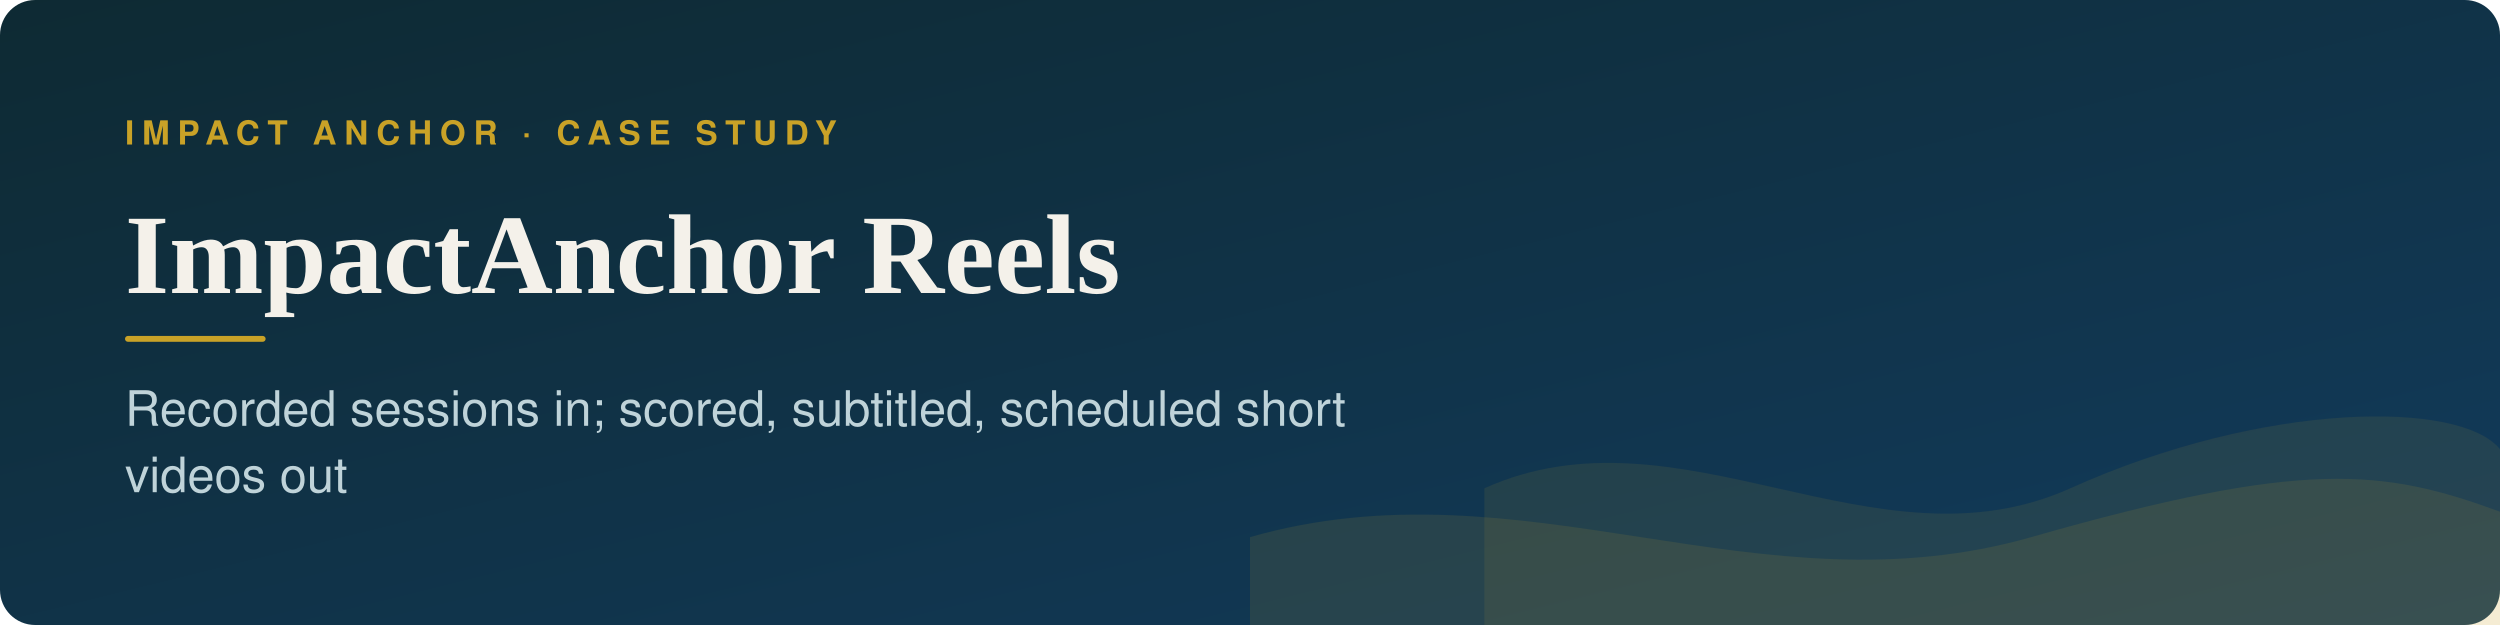
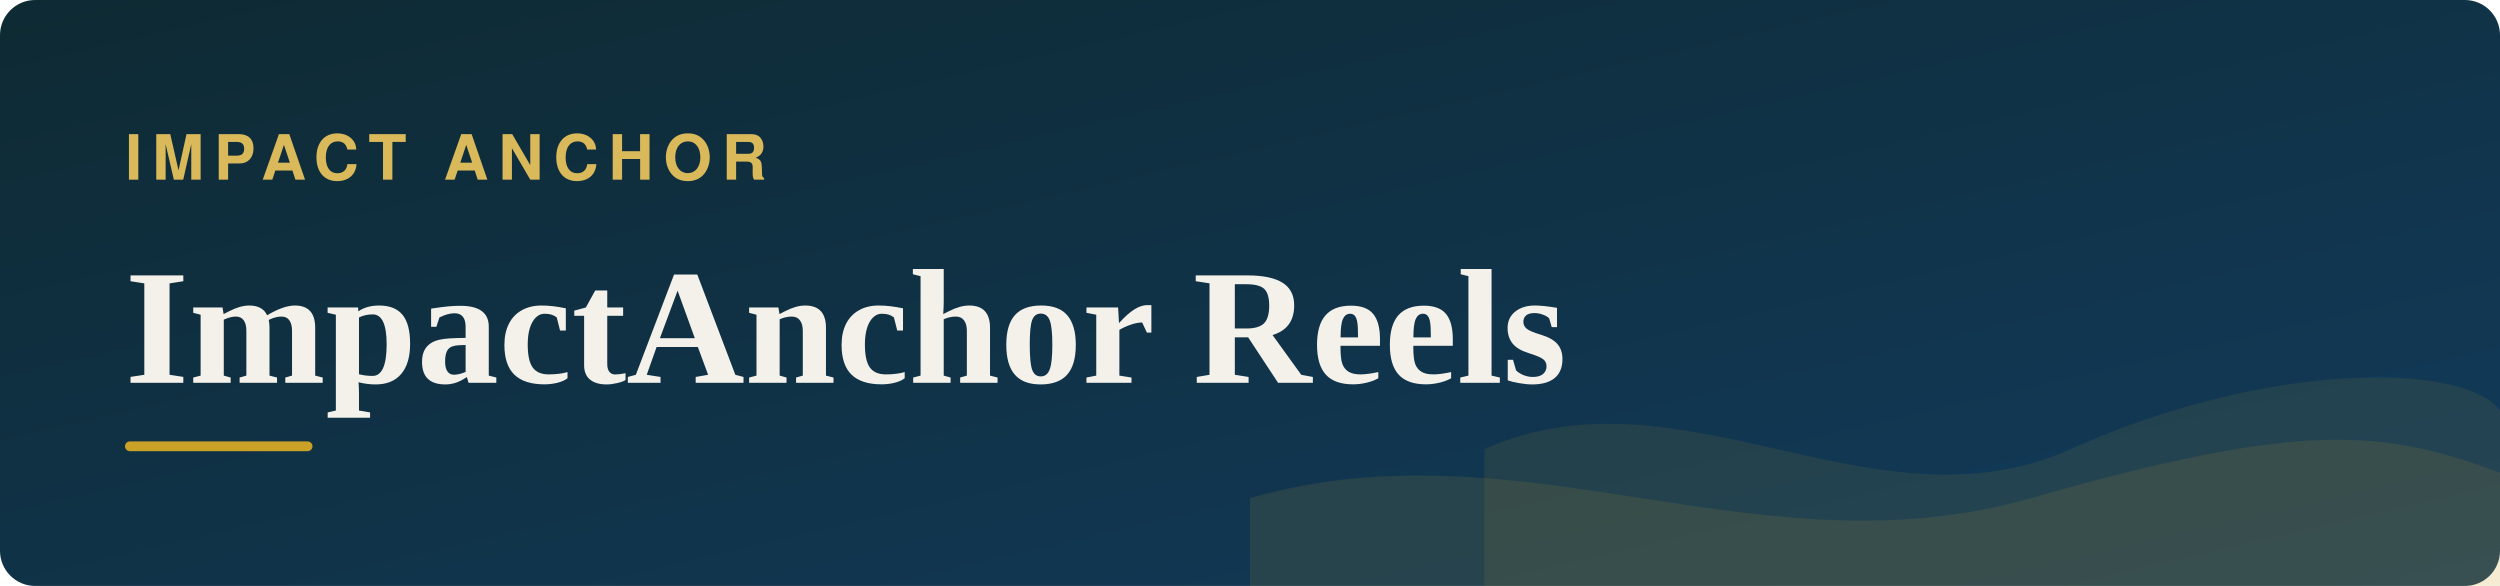
- <svg xmlns="http://www.w3.org/2000/svg" width="1280" height="320" viewBox="0 0 1280 320" role="img" aria-label="ImpactAnchor Reels — Recorded sessions in; scored, subtitled, scheduled short videos out">
+ <svg xmlns="http://www.w3.org/2000/svg" width="1280" height="300" viewBox="0 0 1280 300" role="img" aria-label="ImpactAnchor Reels, Impact Anchor case study">
  <defs>
    <linearGradient id="g" x1="0" y1="0" x2="1" y2="1">
      <stop offset="0" stop-color="#0E2A33" />
      <stop offset="1" stop-color="#123B5C" />
    </linearGradient>
  </defs>
-   <rect width="1280" height="320" rx="18" fill="url(#g)" />
-   <path d="M760 250 C 860 205, 960 295, 1060 250 S 1260 205, 1280 230 L1280 320 L760 320 Z" fill="#C9A227" opacity="0.10" />
-   <path d="M640 275 C 780 235, 900 315, 1040 275 S 1220 240, 1280 262 L1280 320 L640 320 Z" fill="#C9A227" opacity="0.12" />
-   <text x="64" y="74" fill="#C9A227" font-family="'Segoe UI', Helvetica, Arial, sans-serif" font-size="17" font-weight="600" letter-spacing="4">IMPACT ANCHOR · CASE STUDY</text>
-   <text x="64" y="150" fill="#F4F1EA" font-family="Georgia, 'Times New Roman', serif" font-size="58" font-weight="700">ImpactAnchor Reels</text>
-   <rect x="64" y="172" width="72" height="3" rx="1.5" fill="#C9A227" />
-   <text x="64" y="218" fill="#BFD3D9" font-family="'Segoe UI', Helvetica, Arial, sans-serif" font-size="25">
-     <tspan x="64" dy="0">Recorded sessions in; scored, subtitled, scheduled short</tspan>
-     <tspan x="64" dy="34">videos out</tspan>
-   </text>
+   <rect width="1280" height="300" rx="18" fill="url(#g)" />
+   <path d="M760 230 C 860 185, 960 275, 1060 230 S 1260 185, 1280 210 L1280 300 L760 300 Z" fill="#C9A227" opacity="0.10" />
+   <path d="M640 255 C 780 215, 900 295, 1040 255 S 1220 220, 1280 242 L1280 300 L640 300 Z" fill="#C9A227" opacity="0.12" />
+   <text x="64" y="92" fill="#D9B95A" font-family="'Segoe UI', Helvetica, Arial, sans-serif" font-size="32" font-weight="600" letter-spacing="5">IMPACT ANCHOR</text>
+   <text x="64" y="196" fill="#F4F1EA" font-family="Georgia, 'Times New Roman', serif" font-size="84" font-weight="700">ImpactAnchor Reels</text>
+   <rect x="64" y="226" width="96" height="5" rx="2.5" fill="#C9A227" />
</svg>
